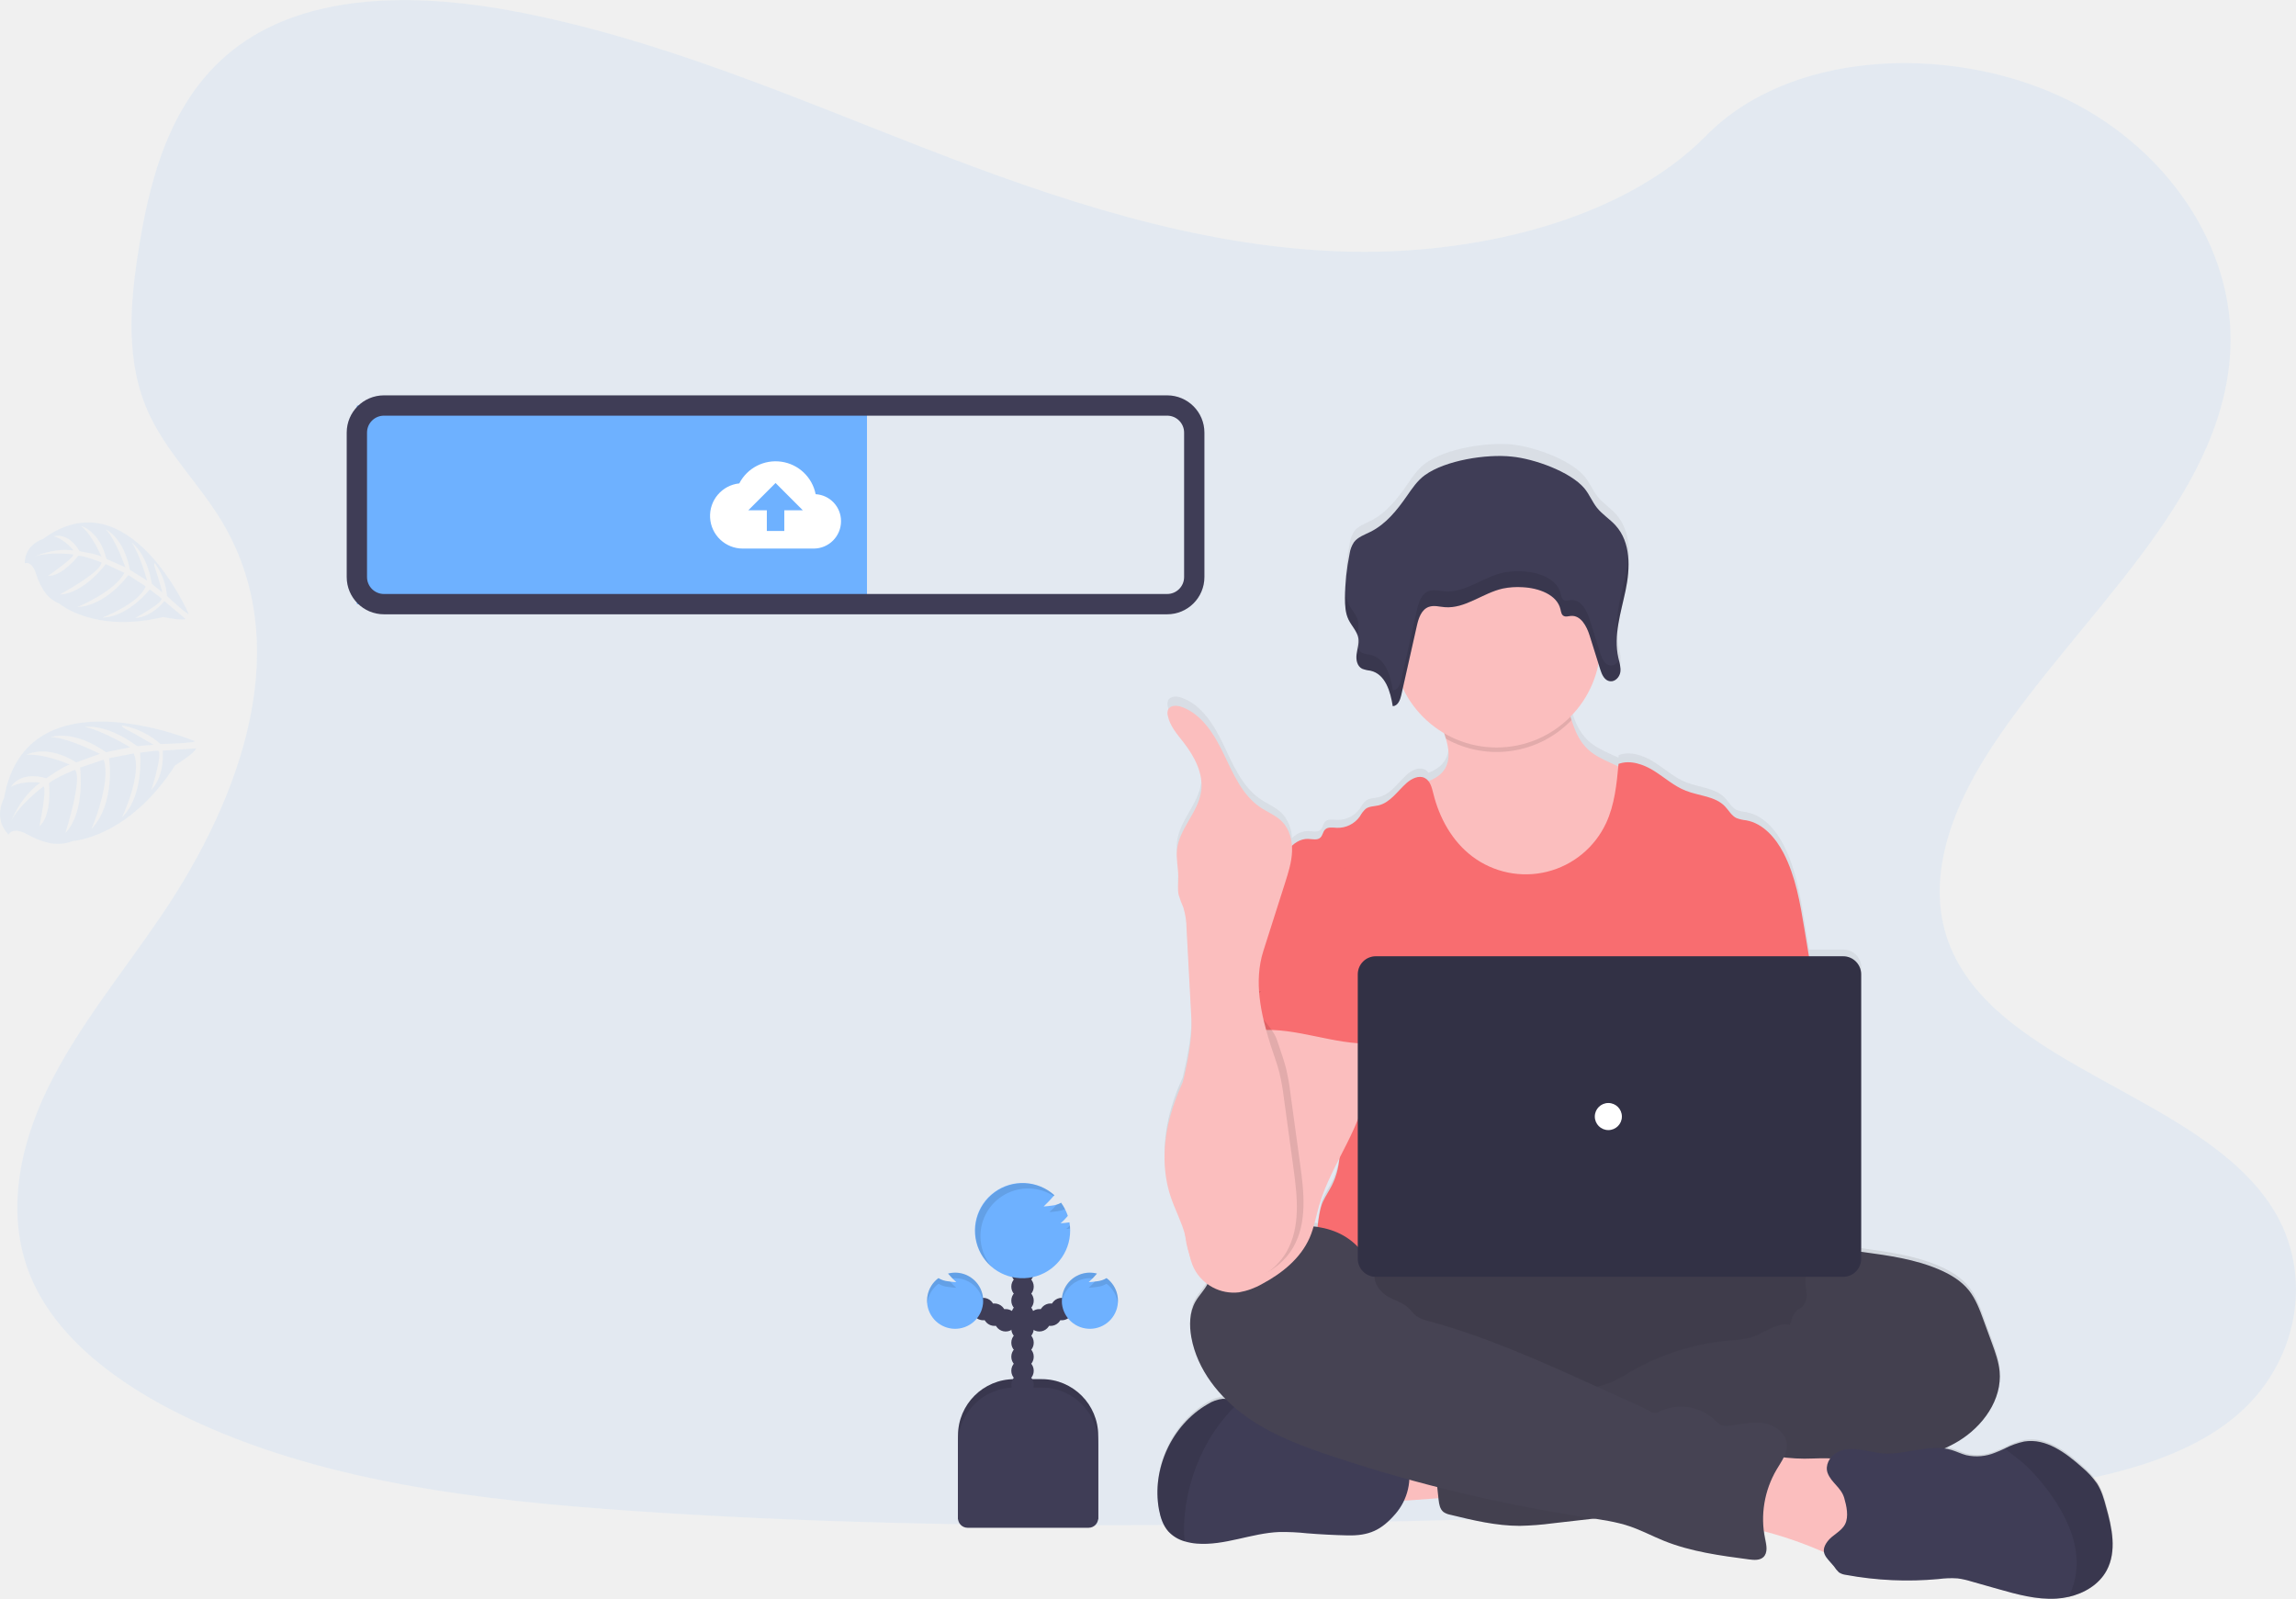
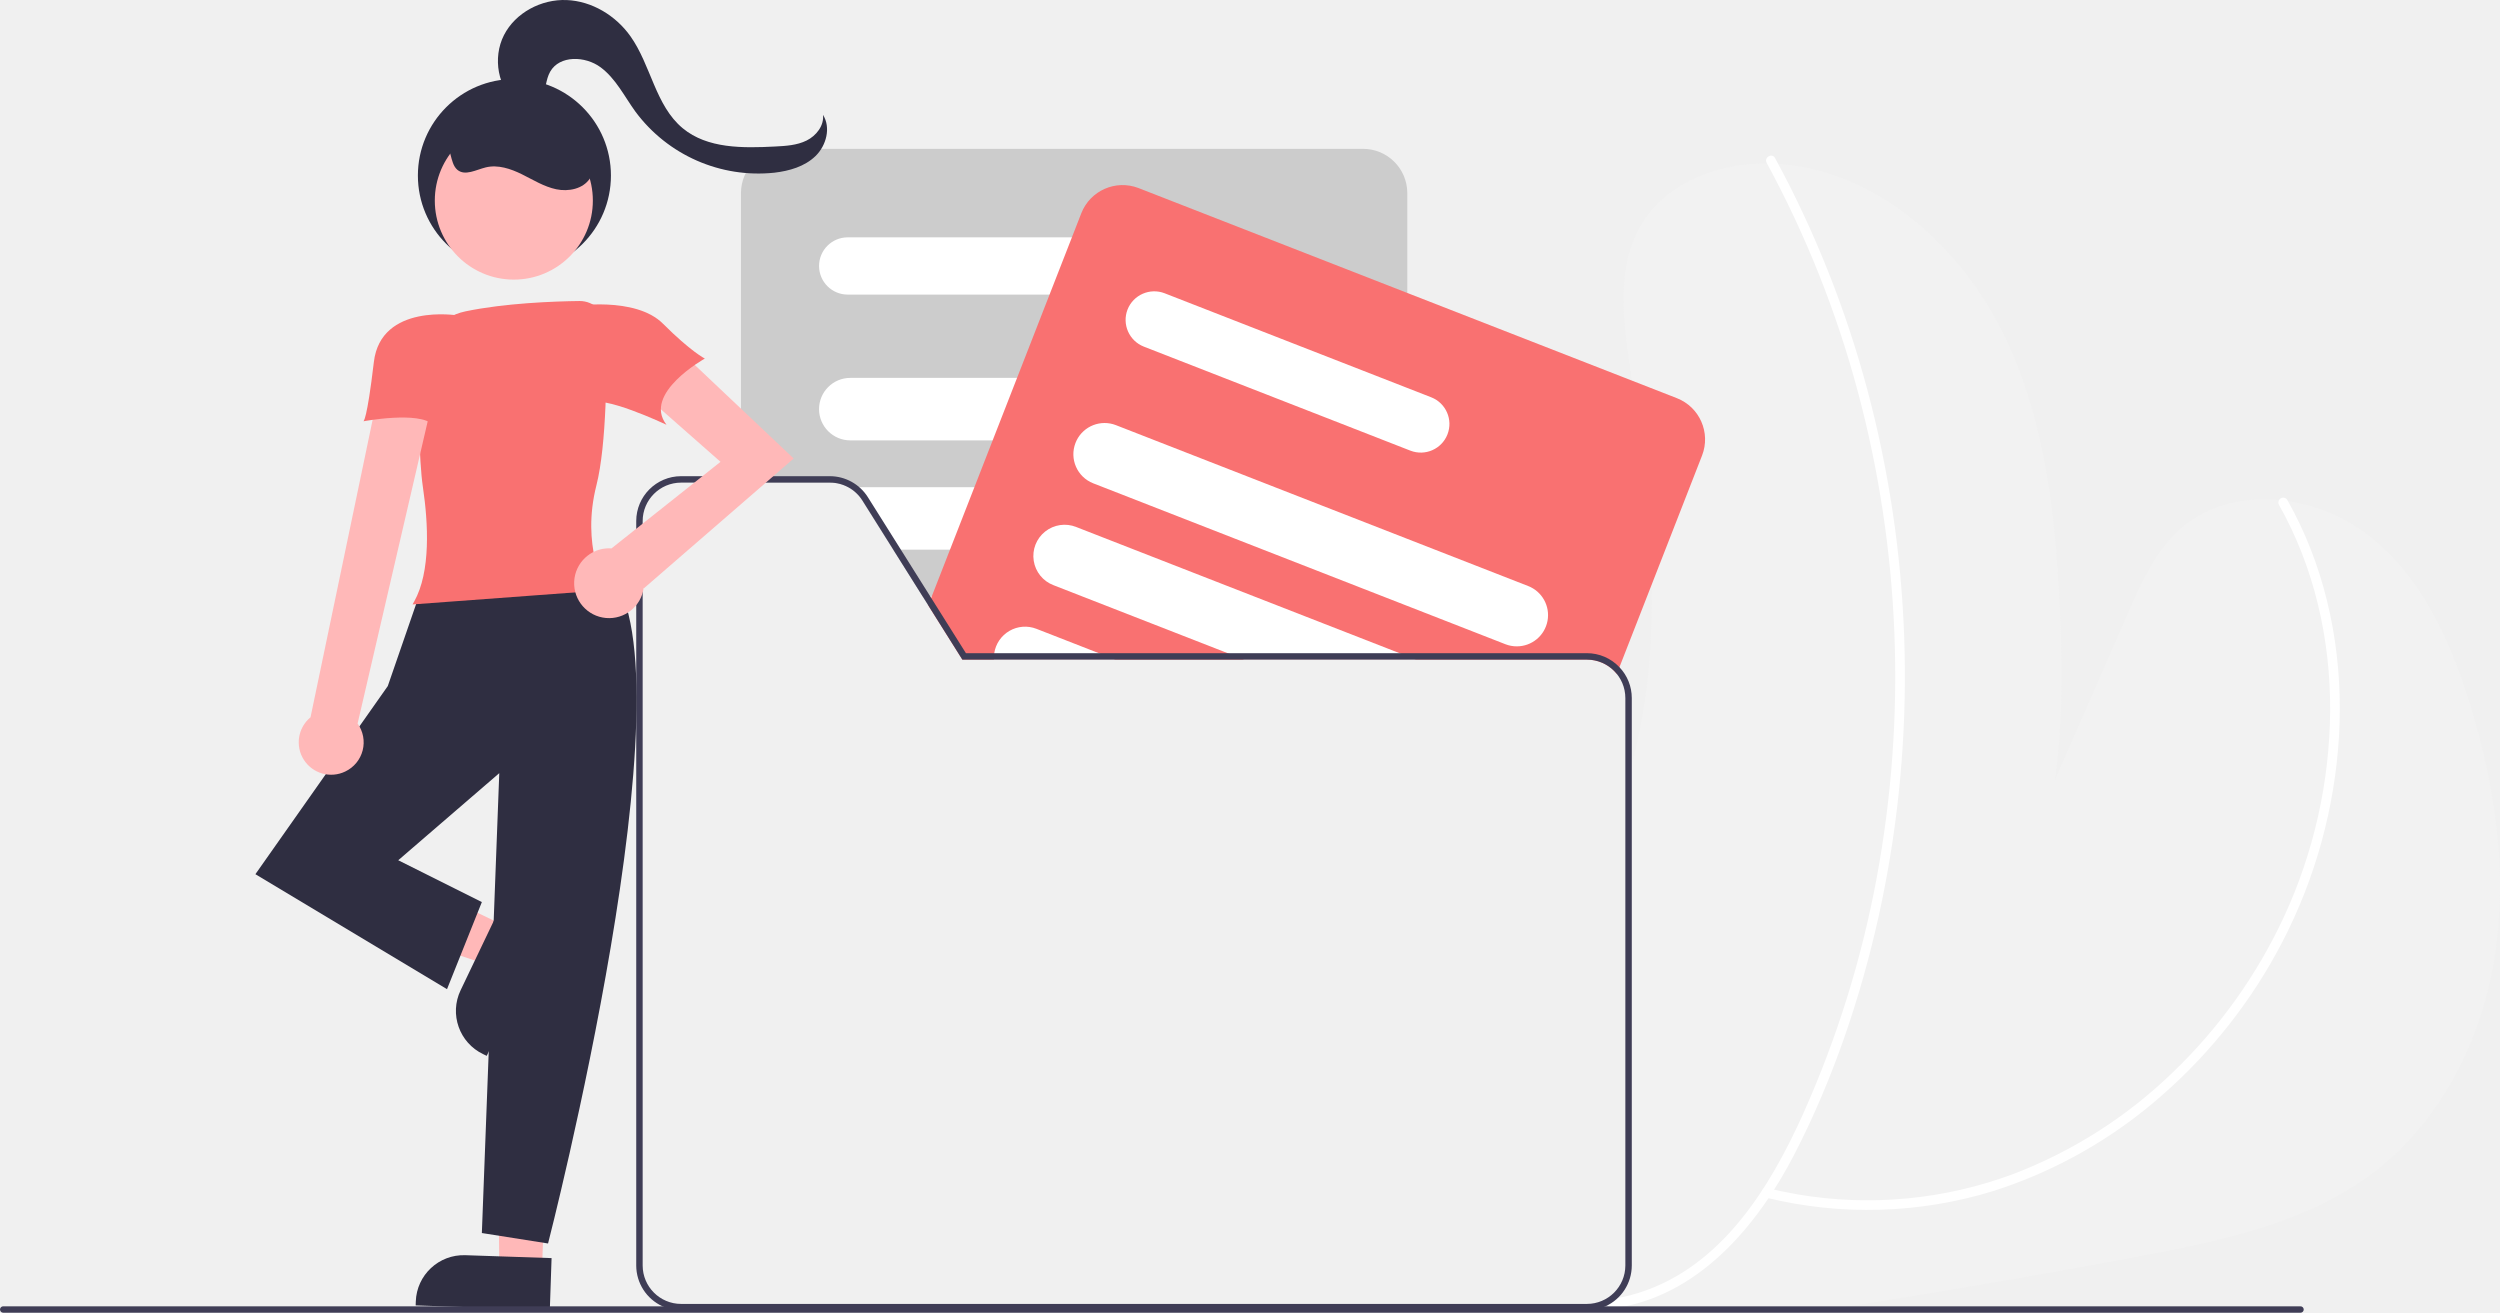
- <svg xmlns="http://www.w3.org/2000/svg" id="f1903550-5374-4fc8-959e-1f31e4981ba4" data-name="Layer 1" width="1017.23" height="708.31" viewBox="0 0 1017.23 708.31">
-   <defs>
-     <linearGradient id="ae8f1d99-169f-42eb-bca8-084a90728b1c" x1="815.82" y1="804.15" x2="815.82" y2="292.5" gradientUnits="userSpaceOnUse">
-       <stop offset="0" stop-color="gray" stop-opacity="0.25" />
-       <stop offset="0.54" stop-color="gray" stop-opacity="0.12" />
-       <stop offset="1" stop-color="gray" stop-opacity="0.1" />
-     </linearGradient>
-   </defs>
-   <path d="M685.63,207.25c-64.72-2.25-126.36-23.14-185.23-46S383.24,113.06,320.07,101c-40.63-7.79-87.09-8.89-119.83,12.89-31.5,21-41.68,57.15-47.16,90.72-4.11,25.27-6.54,51.85,4.75,75.5,7.83,16.42,21.74,30.22,31.36,45.95,33.46,54.72,9.81,122.2-26.46,175.63-17,25.06-36.74,49-49.87,75.66s-19.2,57.25-7.72,84.47c11.39,27,38.52,47.24,67.9,61.49,59.69,28.94,130,37.23,198.62,41.92,151.82,10.39,304.46,5.89,456.68,1.39,56.34-1.67,112.92-3.36,168.34-12.07,30.78-4.84,62.56-12.52,84.9-31,28.36-23.53,35.39-63.38,16.39-92.88-31.88-49.49-120-61.79-142.31-114.9-12.27-29.23.33-61.8,18.15-88.91,38.24-58.17,102.33-109.19,105.71-175.68,2.32-45.66-28.49-91.39-76.13-113-49.94-22.65-119.18-19.8-156,17.69C809.43,194.38,742.77,209.23,685.63,207.25Z" transform="translate(-91.39 -95.85)" fill="#6eb1ff" opacity="0.1" />
-   <g opacity="0.1">
-     <path d="M177.74,424.21S103,392.77,93.17,449.46c0,0-5.11,8.84,2,16.14,0,0,1.53-3.92,8.75.13a37.17,37.17,0,0,0,8.16,3.32,18.36,18.36,0,0,0,11.62-.62h0s24.59-1.33,45.27-33.5c0,0,8.87-5.48,9.31-7.54l-14.82,1s1.14,10.85-5,17.36c0,0,5.44-16.84,2.83-17.31-.53-.1-7.83.86-7.83.86s1.89,18.87-8,28.63c0,0,9.18-19.19,5.19-28.29l-10.94,2.11s3,19.85-7.82,31.39c0,0,8.9-20.4,5.46-30.76l-10.47,3.52s2.52,19.41-6.53,29c0,0,7.9-24.61,4.18-28,0,0-9.42,3.82-11.43,6,0,0,1.49,14-4.26,19.05,0,0,3.53-17,1.78-17.7,0,0-10.94,8.24-14.28,15.35,0,0,4.16-10.86,12.91-17,0,0-7.35-1.24-13,1.83,0,0,3.78-7.21,15.65-3.79,0,0,8.79-6.09,10.55-6,0,0-11.23-5-19.34-4.38,0,0,8.7-5,22.08,3.35l10.45-3.77s-14.5-7.43-21.76-7.4c0,0,9.66-3.74,24.47,6.66l10.7-2.18s-12-7.35-20.09-9.06c0,0,9.7-1.54,23.18,8.55l7.31-.61s-8.85-5.22-11.53-6.49-2.56-2.09-2.56-2.09a34.89,34.89,0,0,1,17.16,8.26S177.68,425.14,177.74,424.21Z" transform="translate(-91.39 -95.85)" fill="#6eb1ff" />
-   </g>
-   <g opacity="0.1">
-     <path d="M175,367.85s-26.51-61.27-64.63-33.17c0,0-8.06,2.34-8,10.7,0,0,3.14-1.46,5.13,5.07a30.1,30.1,0,0,0,3,6.61,15,15,0,0,0,7.25,6.25h0s15.37,13.22,46,5.89c0,0,8.4,1.79,9.83.83l-9.36-7.87s-5.51,7.1-12.89,7.44c0,0,12.83-6.9,11.55-8.67-.26-.36-5.15-3.94-5.15-3.94s-9.62,12.28-21,12.47c0,0,16.39-6.18,19.2-13.85l-7.7-5s-9.54,13.49-22.53,14.19c0,0,16.91-7.05,20.77-15.17l-8.23-3.87s-9.56,13-20.37,13.49c0,0,18.72-10.12,18.43-14.25,0,0-7.77-3.1-10.24-2.92,0,0-7.07,9.15-13.38,8.89,0,0,11.79-8.09,11.15-9.5,0,0-11.2-1.34-17.23,1,0,0,8.66-4.08,17.35-2.74,0,0-3.66-4.93-8.75-6.3,0,0,6.36-2.13,11.46,6.65,0,0,8.68,1.4,9.7,2.44,0,0-3.81-9.39-9-13.62,0,0,8,2,11.2,14.57l8.36,3.71s-4.38-12.68-8.72-16.79c0,0,7.87,3.28,10.75,17.9l7.6,4.79s-2.94-11.2-6.77-16.83c0,0,6.64,4.62,8.89,18.29l4.7,3.8s-2.29-8.14-3.16-10.42-.33-2.7-.33-2.7a28.65,28.65,0,0,1,5.49,14.68S174.41,368.36,175,367.85Z" transform="translate(-91.39 -95.85)" fill="#6eb1ff" />
-   </g>
-   <path d="M1024.66,763c-1-3.62-2-7.29-4-10.44a36.28,36.28,0,0,0-6.56-7.17c-7.25-6.59-16.16-13.28-25.77-11.61a34,34,0,0,0-8.56,3.12c-1.4.65-2.81,1.3-4.25,1.85a21.2,21.2,0,0,1-12.83,1.12c-2.2-.59-4.25-1.65-6.42-2.31a20.72,20.72,0,0,0-3.16-.68,58.18,58.18,0,0,0,6.1-3.21C970,727,978.61,715,977.4,702.3c-.4-4.3-1.88-8.41-3.34-12.46q-1.92-5.31-3.85-10.63c-1.66-4.61-3.37-9.3-6.41-13.13-3.38-4.26-8.18-7.15-13.14-9.31-10.66-4.63-22.31-6.26-33.81-7.84l-.8-.11V524.58a8,8,0,0,0-8-8.05H892.92q-1-6.12-2-12.23c-1.91-11.61-3.88-23.45-9.23-33.91-3.5-6.85-9.08-13.37-16.59-14.72a16.54,16.54,0,0,1-4.32-1c-2.2-1.08-3.4-3.48-5.1-5.26-4.36-4.57-11.45-4.64-17.3-7-5.16-2.05-9.38-5.92-14.08-8.89s-10.55-5.09-15.76-3.15c0,.38-.07.75-.11,1.13L805.09,430c-3.6-1.66-7.28-3.38-10.17-6.12-3.72-3.51-5.7-8.14-7.24-13.08-.16-.52-.31-1-.46-1.55a46.53,46.53,0,0,0,12.44-23.77c.27.87.55,1.75.82,2.63a13.88,13.88,0,0,0,1,2.59,6.86,6.86,0,0,0,.47.79,5.1,5.1,0,0,0,1.22,1.27,3.41,3.41,0,0,0,1.61.63,3,3,0,0,0,.84,0,4.62,4.62,0,0,0,3.36-2.87,6,6,0,0,0,.35-1.22,6.31,6.31,0,0,0,.07-.76c0-.08,0-.16,0-.24s0-.35,0-.52,0-.19,0-.28,0-.34,0-.5l0-.26c0-.2-.06-.4-.1-.59s0-.11,0-.16c-.05-.26-.11-.51-.16-.77a1,1,0,0,1,0-.17l-.15-.63-.09-.38,0-.1h0c-.1-.39-.19-.79-.28-1.19a34.44,34.44,0,0,1-.55-10.57,114.49,114.49,0,0,1,2.86-15.36l.21-.91.24-1.06c.16-.72.31-1.44.46-2.16v0c.13-.61.25-1.23.36-1.85s.19-1.09.27-1.64c0-.07,0-.13,0-.2a47.52,47.52,0,0,0,.49-11.28h0c-.47-5.23-2.09-10.18-5.65-14.13-2.51-2.79-5.81-4.85-8.14-7.78-2.19-2.75-3.42-6.13-5.68-8.82-6.25-7.46-22.28-13.21-32.12-14.21-11.27-1.14-29.48,1.74-38.56,8.4-3.36,2.46-5.66,6-8,9.37-4.3,6.26-9.19,12.5-16.08,16-2.61,1.32-5.59,2.32-7.32,4.62a12.59,12.59,0,0,0-2,5.19,102.21,102.21,0,0,0-2.06,19.8,24.41,24.41,0,0,0,1.1,8.6c.14.38.31.77.49,1.14h0c.16.33.34.66.53,1l.12.21a41.55,41.55,0,0,1,3.21,5.45,7.9,7.9,0,0,1,.48,1.66,12.29,12.29,0,0,1-.28,4.39h0c0,.22-.08.43-.13.64l-.09.46c0,.14,0,.29-.08.43q-.12.65-.21,1.29c0,.3-.06.61-.07.92a7.51,7.51,0,0,0,.69,3.6,4.58,4.58,0,0,0,.47.76,4,4,0,0,0,1.35,1.15,15.14,15.14,0,0,0,3.7.88c3.74.84,6.08,3.7,7.6,7.21a25.46,25.46,0,0,1,.89,2.41,42.63,42.63,0,0,1,1.4,6.27c1.7-.09,2.69-1.59,3.29-3.23a15.2,15.2,0,0,0,.47-1.65c.23-1.05.46-2.1.7-3.15a46.49,46.49,0,0,0,18.26,20.12c.28.82.55,1.65.8,2.49,1.31,4.53,1.94,9.28-.33,13.24-1.62,2.81-4.35,4.55-7.39,5.75a4.89,4.89,0,0,0-1.65-1.41c-2.64-1.32-5.8.29-8,2.26-4,3.62-7.26,8.81-12.53,10-1.9.44-4,.35-5.59,1.51a12.92,12.92,0,0,0-2.59,3.41,11.93,11.93,0,0,1-10.24,5.1c-1.83-.09-4-.51-5.25.83-.93,1-1,2.59-2,3.54-1.35,1.32-3.54.67-5.42.59a10,10,0,0,0-7.25,3.14,17.06,17.06,0,0,0-4.36-10.9c-2.7-2.78-6.45-4.21-9.65-6.39-8-5.44-12-15-16.17-23.76s-9.67-18-18.77-21.19c-2.09-.74-5-.8-5.94,1.23a4.43,4.43,0,0,0-.15,2.65c.88,4.66,4.2,8.4,7.07,12.15,4.83,6.32,8.88,14.05,7.71,21.95-1.37,9.35-9.7,16.61-10.7,26-.44,4.14.61,8.3.6,12.46,0,2.6-.41,5.23.15,7.76a52.63,52.63,0,0,0,2.11,5.65,33.09,33.09,0,0,1,1.38,9.31q1.06,19.88,2.11,39.77c.53,9.89-1.63,19.65-3.81,29.38a92.19,92.19,0,0,0-6.26,18c-2.46,10.83-2.53,22.37,1,32.91,1.89,5.73,4.79,11.1,6.34,16.93,0,.13.06.25.09.37.15,1.24.32,2.48.55,3.71a35.66,35.66,0,0,0,1.11,4.2,29.93,29.93,0,0,0,2.2,6.87,19.22,19.22,0,0,0,6,7c-1.44,2.82-3.77,5.09-5.32,7.85-2.7,4.78-2.81,10.65-1.83,16.07,1.89,10.46,7.54,19.81,15,27.41a8.68,8.68,0,0,0-1,0,15.68,15.68,0,0,0-6.84,2.45c-15.79,9.23-24.82,29-21.52,47.1.65,3.54,1.78,7.12,4.14,9.81a15.56,15.56,0,0,0,7.29,4.47,25.29,25.29,0,0,0,5.37,1c12.31,1,24.23-4.71,36.57-5.19a98.49,98.49,0,0,1,12.25.57q8.91.74,17.86.94c9.69.23,15.15-2.35,21.34-9.6a25.88,25.88,0,0,0,3.77-5.94c5.26-.3,11.07-.76,15.28-1.11l.06.59c.23,2,.58,4.3,2.18,5.57a7.79,7.79,0,0,0,3,1.22c10.11,2.49,20.34,5,30.74,5a129.72,129.72,0,0,0,14.6-1.13l18.3-2.11a93.21,93.21,0,0,1,15.71,3.42c5.28,1.8,10.22,4.47,15.38,6.57,12,4.87,24.92,6.61,37.71,8.31,2.18.29,4.68.49,6.3-1,2.08-2,1.38-5.35.8-8.15-.24-1.14-.42-2.3-.57-3.46a173.5,173.5,0,0,1,25.26,8.77l1.44.63c.41,2.18,2.43,3.93,4.36,6.28a15.9,15.9,0,0,0,2.21,2.73,7.25,7.25,0,0,0,3.17,1.15,148.12,148.12,0,0,0,41,1.85,42,42,0,0,1,8.45-.29,35.64,35.64,0,0,1,6.1,1.38l11.58,3.31c8.53,2.45,17.28,4.92,26.13,4.37a34.71,34.71,0,0,0,5.34-.77c7-1.62,13.53-5.54,16.89-11.84C1029.42,782.89,1027.23,772.36,1024.66,763ZM685,606.59a36.39,36.39,0,0,1-3.34,12.51c-1.24,2.51-2.84,4.82-4,7.34-1.1,2.28-1.92,6.59-2.41,11.32-.6-.1-1.21-.19-1.81-.26.89-3.12,1.56-6.32,2.45-9.45C678,620.61,681.47,613.58,685,606.59Z" transform="translate(-91.39 -95.85)" fill="url(#ae8f1d99-169f-42eb-bca8-084a90728b1c)" />
-   <path d="M700.41,760.39c-2.11-4.8-4.11-10.32-2-15.12a12.85,12.85,0,0,1,6.65-6.25,32,32,0,0,1,9-2.22,125.61,125.61,0,0,1,29.26-.4c.71,5.62-.79,11.32-2.08,16.75-1.17,5-1.84,5.74-7,6C730.9,759.33,701.2,762.16,700.41,760.39Z" transform="translate(-91.39 -95.85)" fill="#fbbebe" />
-   <ellipse cx="698.07" cy="592.16" rx="143" ry="40" fill="#464353" />
-   <ellipse cx="698.07" cy="592.16" rx="143" ry="40" opacity="0.1" />
-   <path d="M815.1,476.85a44.49,44.49,0,0,1-22.94,20.84A57.58,57.58,0,0,1,774,501.15c-6.79.31-13.72-.13-20.1-2.45-8.56-3.1-15.67-9.44-21-16.83s-9-15.83-12.19-24.34c-1.68-4.43-3.28-9.15-2.49-13.83,5.15-1.17,10.79-2.89,13.45-7.46,2.27-3.92,1.64-8.62.33-13.1-.37-1.27-.8-2.53-1.23-3.74-1-2.9-4.45-8.41-2.05-10.89,1.53-1.57,7.94-2.37,10.15-3.39,6.81-3.14,13.09-7.68,20.57-9.17,6.47-1.29,13.15-.08,19.61,1.26a6.45,6.45,0,0,1,2.42.87,5.82,5.82,0,0,1,1.8,2.7c1.84,4.48,2.92,9.43,4.4,14.1,1.54,4.89,3.52,9.48,7.23,12.95,2.89,2.71,6.57,4.41,10.17,6.06l8.86,4.06a11.65,11.65,0,0,1,4.19,2.71,10.61,10.61,0,0,1,2,5.44A50.82,50.82,0,0,1,815.1,476.85Z" transform="translate(-91.39 -95.85)" fill="#fbbebe" />
-   <path d="M787.63,414.88A46,46,0,0,1,732,423.14c-.37-1.27-.8-2.53-1.23-3.74-1-2.9-4.45-8.41-2.05-10.89,1.53-1.57,7.94-2.37,10.15-3.39,6.81-3.14,13.09-7.68,20.57-9.17,6.47-1.29,13.15-.08,19.61,1.26a6.45,6.45,0,0,1,2.42.87,5.82,5.82,0,0,1,1.8,2.7C785.07,405.26,786.15,410.21,787.63,414.88Z" transform="translate(-91.39 -95.85)" opacity="0.1" />
-   <circle cx="663.07" cy="285.16" r="46" fill="#fbbebe" />
-   <path d="M894.61,530.3l-3.78-22.9c-1.91-11.49-3.88-23.2-9.22-33.55-3.51-6.78-9.08-13.24-16.59-14.58a16.05,16.05,0,0,1-4.32-1c-2.2-1.06-3.4-3.44-5.09-5.2-4.36-4.52-11.46-4.59-17.3-6.89-5.16-2-9.38-5.85-14.08-8.79s-10.55-5-15.75-3.12c-.84,8.95-1.73,18.1-5.53,26.25a39.28,39.28,0,0,1-59.26,14.76c-8.91-6.71-14.62-17.06-17.28-27.89-.65-2.64-1.39-5.67-3.82-6.88-2.63-1.32-5.79.28-8,2.22-4.05,3.59-7.27,8.73-12.53,9.94-1.9.44-4,.35-5.58,1.5a12.7,12.7,0,0,0-2.6,3.37,12,12,0,0,1-10.23,5.06c-1.83-.09-4-.51-5.25.82-.93,1-1,2.56-2,3.49-1.35,1.31-3.54.67-5.42.6-3.56-.15-6.87,2.13-8.91,5s-3,6.42-4,9.86c10.93,24.34,20.93,48.71,31.86,73.05a6.23,6.23,0,0,1,.79,3,7.31,7.31,0,0,1-1.36,3c-5.36,8.61-5.19,19.44-4.6,29.56s1.31,20.81-3.21,29.88c-1.23,2.49-2.83,4.77-4,7.26-2.74,5.64-3.73,23.68-2.13,29.74h226c-4.31-11.85-2.67-35.63-1.77-48.21.63-8.8-1-17.59-1.7-26.39C896.48,565.29,897.58,548.24,894.61,530.3Z" transform="translate(-91.39 -95.85)" fill="#f86d70" />
-   <path d="M906.18,650.86c3.33-1.27,7-.81,10.57-.33,11.49,1.57,23.15,3.18,33.8,7.77,5,2.14,9.76,5,13.14,9.21,3,3.79,4.75,8.43,6.41,13L973.94,691c1.46,4,2.94,8.08,3.35,12.33,1.2,12.59-7.41,24.46-18.24,31s-23.58,8.87-36,11.31-24.89,5.14-37.26,8a150,150,0,0,1-17.53,3.45c-13.24,1.5-27.08-.71-39.66,3.67-5,1.75-9.91,4.35-15.1,5.56A93.93,93.93,0,0,1,803.07,768l-23.81,2.72a129.89,129.89,0,0,1-14.6,1.12c-10.4,0-20.63-2.46-30.73-4.92a7.77,7.77,0,0,1-3-1.21c-1.6-1.26-1.95-3.49-2.18-5.51q-1.53-13.41-2.68-26.85c-.24-2.91-.42-6.06,1.17-8.51,2-3,5.9-3.94,9.46-4.52a246.88,246.88,0,0,1,45.68-3.17c5.81-5.81,15.39-5.84,23-9a68.39,68.39,0,0,0,8.11-4.41A106,106,0,0,1,858,689.67a41.45,41.45,0,0,0,9.11-1.3c5.89-1.83,11.26-6.81,17.31-5.59.75-2.07,1.27-4.84,3-6.26.86-.73,1.92-1.22,2.71-2,1.67-1.69,1.82-4.35,1.57-6.71s-.81-4.78-.2-7.08a9.79,9.79,0,0,1,1.11-2.47C895.62,653,900.15,650.36,906.18,650.86Z" transform="translate(-91.39 -95.85)" fill="#464353" />
-   <path d="M906.18,650.86c3.33-1.27,7-.81,10.57-.33,11.49,1.57,23.15,3.18,33.8,7.77,5,2.14,9.76,5,13.14,9.21,3,3.79,4.75,8.43,6.41,13L973.94,691c1.46,4,2.94,8.08,3.35,12.33,1.2,12.59-7.41,24.46-18.24,31s-23.58,8.87-36,11.31-24.89,5.14-37.26,8a150,150,0,0,1-17.53,3.45c-13.24,1.5-27.08-.71-39.66,3.67-5,1.75-9.91,4.35-15.1,5.56A93.93,93.93,0,0,1,803.07,768l-23.81,2.72a129.89,129.89,0,0,1-14.6,1.12c-10.4,0-20.63-2.46-30.73-4.92a7.77,7.77,0,0,1-3-1.21c-1.6-1.26-1.95-3.49-2.18-5.51q-1.53-13.41-2.68-26.85c-.24-2.91-.42-6.06,1.17-8.51,2-3,5.9-3.94,9.46-4.52a246.88,246.88,0,0,1,45.68-3.17c5.81-5.81,15.39-5.84,23-9a68.39,68.39,0,0,0,8.11-4.41A106,106,0,0,1,858,689.67a41.45,41.45,0,0,0,9.11-1.3c5.89-1.83,11.26-6.81,17.31-5.59.75-2.07,1.27-4.84,3-6.26.86-.73,1.92-1.22,2.71-2,1.67-1.69,1.82-4.35,1.57-6.71s-.81-4.78-.2-7.08a9.79,9.79,0,0,1,1.11-2.47C895.62,653,900.15,650.36,906.18,650.86Z" transform="translate(-91.39 -95.85)" opacity="0.05" />
-   <path d="M709.61,766.57c-6.19,7.17-11.64,9.73-21.33,9.5q-8.94-.21-17.86-.93a100.2,100.2,0,0,0-12.24-.57c-12.34.48-24.25,6.13-36.56,5.14a25.92,25.92,0,0,1-5.37-1A15.63,15.63,0,0,1,609,774.3c-2.36-2.67-3.49-6.21-4.14-9.71-3.29-17.94,5.73-37.48,21.52-46.61a15.78,15.78,0,0,1,6.84-2.43,16.21,16.21,0,0,1,6.92,1.52l.15.06a52.33,52.33,0,0,1,17.14,11.44,9.66,9.66,0,0,0,2.62,2.11,9,9,0,0,0,3.09.58l13.14.83a31.14,31.14,0,0,1,6.6.91,52.46,52.46,0,0,1,6.94,3c7.07,3.16,14.91,4,22.55,5.22a3.37,3.37,0,0,1,2,.8,3.13,3.13,0,0,1,.62,1.3A25.51,25.51,0,0,1,709.61,766.57Z" transform="translate(-91.39 -95.85)" fill="#3f3d56" />
-   <path d="M640.25,717.13a78.9,78.9,0,0,0-13.15,16.44,82.28,82.28,0,0,0-10.74,32.54,60.4,60.4,0,0,0-.11,12.61A15.63,15.63,0,0,1,609,774.3c-2.36-2.67-3.49-6.21-4.14-9.71-3.29-17.94,5.73-37.48,21.52-46.61a15.78,15.78,0,0,1,6.84-2.43,16.21,16.21,0,0,1,6.92,1.52Z" transform="translate(-91.39 -95.85)" opacity="0.1" />
-   <path d="M894.74,742c7.35-.2,15.6-.57,21,4.38,5.15,4.68,5.83,12.4,6.17,19.35l.39,8.07c.12,2.46.22,5-.77,7.28-1.76,4-6.59,5.93-11,5.7s-8.46-2.16-12.49-3.9a175.7,175.7,0,0,0-34-10.71q.57-8.37,1.9-16.66c.61-3.83.71-10.24,3.27-13.42,2.71-3.36,6.24-1.54,9.92-.92A79.63,79.63,0,0,0,894.74,742Z" transform="translate(-91.39 -95.85)" fill="#fbbebe" />
-   <path d="M700.52,660.92c0,1-1.57,0-1.71-1.07-1.1-8.09-7.52-14.76-15-18s-16-3.41-24.1-2.64c-12.25,1.16-25.95,5.85-30.48,17.3-1.06,2.68-1.54,5.58-2.84,8.15-1.44,2.82-3.79,5.07-5.35,7.81-2.69,4.74-2.8,10.55-1.83,15.91,2.61,14.3,12.39,26.53,24.24,35s25.7,13.53,39.51,18.09a685.19,685.19,0,0,0,112,26.75c6.16.93,12.38,1.79,18.28,3.77,5.28,1.77,10.22,4.42,15.38,6.5,12,4.82,24.91,6.54,37.7,8.23,2.18.28,4.68.48,6.29-1,2.08-1.93,1.39-5.29.8-8.06a43.35,43.35,0,0,1,5.09-30.74c2.14-3.6,4.92-7.29,4.52-11.46-.48-4.86-5.32-8.3-10.14-9.08s-9.72.37-14.56,1c-1.67.22-3.49.36-5-.49a9.89,9.89,0,0,1-1.94-1.72,21.93,21.93,0,0,0-25.54-3.57c-1.79,1-4.5-1.23-6.36-2.07L798.47,710c-24.16-10.93-48.44-21.91-74-28.83a15.54,15.54,0,0,1-5.7-2.37c-1.27-1-2.18-2.36-3.35-3.47-2.55-2.41-6.1-3.37-9.16-5.08S699.8,664.35,700.52,660.92Z" transform="translate(-91.39 -95.85)" fill="#464353" />
-   <path d="M1024.71,791.61c-3.36,6.23-9.88,10.11-16.88,11.71a33.5,33.5,0,0,1-5.34.76c-8.85.55-17.59-1.9-26.12-4.32l-11.58-3.28a36.55,36.55,0,0,0-6.1-1.36,41.86,41.86,0,0,0-8.44.29,149.59,149.59,0,0,1-41-1.84,7.23,7.23,0,0,1-3.17-1.13,15.75,15.75,0,0,1-2.21-2.71c-3.15-3.79-6.54-6-2.81-11,2.15-2.9,6.14-4.35,7.81-7.68s.6-8.06-.39-11.5c-1.35-4.75-5.79-6.8-7.38-11.16-1.19-3.29.81-7.11,3.82-8.9s6.73-1.93,10.2-1.47,6.87,1.44,10.36,1.71c10.26.82,20.75-4.47,30.6-1.49,2.17.66,4.22,1.71,6.42,2.29a21.35,21.35,0,0,0,12.83-1.11c1.44-.54,2.85-1.19,4.25-1.83a34.23,34.23,0,0,1,8.55-3.09c9.61-1.65,18.52,5,25.77,11.49a36.44,36.44,0,0,1,6.55,7.1c2,3.12,3.06,6.75,4,10.33C1027.1,772.69,1029.29,783.11,1024.71,791.61Z" transform="translate(-91.39 -95.85)" fill="#3f3d56" />
-   <path d="M1024.71,791.61c-3.36,6.23-9.88,10.11-16.88,11.71a32.69,32.69,0,0,0,3.55-17.16c-.6-9.51-4.78-18.47-10.11-26.37a93.4,93.4,0,0,0-11.14-13.57c-3.18-3.2-7.09-5.74-10.51-8.67a34.23,34.23,0,0,1,8.55-3.09c9.61-1.65,18.52,5,25.77,11.49a36.44,36.44,0,0,1,6.55,7.1c2,3.12,3.06,6.75,4,10.33C1027.1,772.69,1029.29,783.11,1024.71,791.61Z" transform="translate(-91.39 -95.85)" opacity="0.1" />
-   <path d="M722.68,306.35c-3.36,2.43-5.66,5.92-8,9.27-4.31,6.19-9.19,12.37-16.08,15.82-2.61,1.31-5.59,2.3-7.32,4.58a12.34,12.34,0,0,0-1.95,5.13,101.65,101.65,0,0,0-2.06,19.6c0,3.28.14,6.66,1.59,9.64,1.37,2.8,3.84,5.17,4.35,8.22.39,2.38-.49,4.75-.8,7.14s.23,5.22,2.44,6.36a14.79,14.79,0,0,0,3.7.87c6.65,1.48,8.88,9.28,9.89,15.73,2.26-.13,3.28-2.72,3.75-4.83l6.93-30.81c.75-3.34,2-7.21,5.33-8.38,2.23-.77,4.67-.05,7,.15,9.15.75,16.89-6.32,25.84-8.27A33,33,0,0,1,766,356c7.06.35,15.27,3.25,16.77,9.84.25,1.07.4,2.35,1.4,2.88s2,.08,3.1,0c4.48-.45,7.12,4.59,8.41,8.71l4.7,15c.7,2.27,1.88,4.94,4.34,5.23,2.27.28,4.2-1.87,4.54-4s-.4-4.34-.89-6.48c-2.21-9.85,1.17-19.93,3.23-29.8s2.43-21.21-4.48-28.81c-2.51-2.75-5.81-4.8-8.15-7.7-2.18-2.72-3.41-6.06-5.67-8.73-6.25-7.37-22.28-13.06-32.11-14C750,296.91,731.76,299.76,722.68,306.35Z" transform="translate(-91.39 -95.85)" fill="#3f3d56" />
-   <g opacity="0.1">
-     <path d="M804.76,390.65c-2.46-.3-3.64-3-4.34-5.23q-2.35-7.51-4.7-15c-1.29-4.13-3.93-9.17-8.41-8.71-1,.11-2.18.52-3.1,0s-1.15-1.81-1.4-2.88c-1.5-6.6-9.71-9.49-16.77-9.84a33.43,33.43,0,0,0-8.71.57c-9,2-16.69,9-25.84,8.27-2.36-.19-4.8-.91-7-.14-3.37,1.16-4.58,5-5.33,8.38l-6.93,30.8c-.47,2.12-1.49,4.71-3.75,4.83-1-6.44-3.24-14.24-9.89-15.72a15.72,15.72,0,0,1-3.7-.87,4.34,4.34,0,0,1-1.93-2.15c-.18.93-.39,1.86-.51,2.79-.3,2.38.23,5.22,2.44,6.36a14.79,14.79,0,0,0,3.7.87c6.65,1.48,8.88,9.28,9.89,15.73,2.26-.13,3.28-2.72,3.75-4.83l6.93-30.81c.75-3.34,2-7.21,5.33-8.38,2.23-.77,4.67-.05,7,.15,9.15.75,16.89-6.32,25.84-8.27A33,33,0,0,1,766,356c7.06.35,15.27,3.25,16.77,9.84.25,1.07.4,2.35,1.4,2.88s2,.08,3.1,0c4.48-.45,7.12,4.59,8.41,8.71q2.34,7.51,4.7,15c.7,2.27,1.88,4.94,4.34,5.23,2.27.28,4.2-1.87,4.54-4a13.58,13.58,0,0,0-.6-5.31A4.13,4.13,0,0,1,804.76,390.65Z" transform="translate(-91.39 -95.85)" />
-     <path d="M693.22,371.61c-.51-3.05-3-5.42-4.35-8.22a16.45,16.45,0,0,1-1.48-6c0,1.12-.1,2.24-.11,3.37,0,3.28.14,6.66,1.59,9.64,1.11,2.27,2.94,4.27,3.86,6.58A15.06,15.06,0,0,0,693.22,371.61Z" transform="translate(-91.39 -95.85)" />
-     <path d="M811.64,350.33c-1.82,8.72-4.66,17.6-3.78,26.34.57-6.45,2.45-12.94,3.78-19.34a51,51,0,0,0,1.16-14.82A61.14,61.14,0,0,1,811.64,350.33Z" transform="translate(-91.39 -95.85)" />
-   </g>
-   <path d="M697.16,574.5c-1.21,19.86-15.78,36.27-21.33,55.37-1.38,4.78-2.21,9.74-4.19,14.29-4,9.15-12.23,15.79-21,20.47a31.54,31.54,0,0,1-10.34,3.76,19.82,19.82,0,0,1-19.91-10.59c-2.29-4.65-2.61-10-4-15-1.55-5.77-4.45-11.09-6.34-16.76-3.48-10.43-3.41-21.85-1-32.57a100,100,0,0,1,10.73-26.56c.7-1.23,1.41-2.45,2.14-3.66a83.18,83.18,0,0,1,6.93-10c6-7.23,13.71-12.79,21.34-18.27a5,5,0,0,1,2-1l.12,0a4.83,4.83,0,0,1,2.47.58A195.56,195.56,0,0,1,685.13,551c3.44,2.29,8.87,4.85,10.67,8.75S697.42,570.26,697.16,574.5Z" transform="translate(-91.39 -95.85)" fill="#fbbebe" />
-   <path d="M657.46,483.11a10.35,10.35,0,0,0-2.22,3.55,167.86,167.86,0,0,0-14.1,57.62,5.76,5.76,0,0,1-.65,2.79,12.21,12.21,0,0,1-1.47,1.59,5.52,5.52,0,0,0,.94,8c1.65-3.11,5.6-4.12,9.11-4.39,16.81-1.33,33.23,6.49,50.09,5.9-1.19-4.11-2.9-8.06-3.87-12.22-4.29-18.47,6.41-38.58-.15-56.37-1.31-3.56-3.5-7.06-6.95-8.62a18.51,18.51,0,0,0-4.45-1.18c-4.26-.77-12.74-4.06-16.86-2.74-1.52.49-2.12,1.92-3.38,2.78C661.63,481.05,659.09,481.48,657.46,483.11Z" transform="translate(-91.39 -95.85)" fill="#f86d70" />
-   <path d="M664.35,648.46a29.49,29.49,0,0,1-25,14.51,19.7,19.7,0,0,1-8-1.47c-6.39-2.82-10-9.8-11.34-16.66s-.92-13.94-1.87-20.87c-.76-5.52-2.38-10.88-3.22-16.39-2.06-13.63,2-27.09,4.89-40.66.7-1.23,1.41-2.45,2.14-3.66a83.18,83.18,0,0,1,6.93-10c6-7.23,13.71-12.79,21.34-18.27h-8a1.37,1.37,0,0,1,2.17.95c.79,7,10.66,14,12.81,20.8,1.33,4.18,2.93,8.28,4,12.54a100.47,100.47,0,0,1,1.92,11q2.13,15.53,4.24,31C669.13,623.87,670.65,637.48,664.35,648.46Z" transform="translate(-91.39 -95.85)" opacity="0.1" />
-   <path d="M651.11,517.16l9.65-30.27c1.44-4.53,2.9-9.13,3.07-13.89s-1.08-9.75-4.41-13.15c-2.7-2.75-6.44-4.17-9.64-6.32-8-5.39-12-14.83-16.17-23.52s-9.66-17.78-18.76-21c-2.1-.74-5-.8-5.94,1.21a4.25,4.25,0,0,0-.15,2.62c.88,4.62,4.19,8.31,7.07,12,4.83,6.25,8.87,13.9,7.71,21.72-1.38,9.26-9.7,16.44-10.7,25.75-.44,4.1.61,8.21.6,12.34,0,2.56-.42,5.17.15,7.67A51.66,51.66,0,0,0,615.7,498a33.18,33.18,0,0,1,1.38,9.21l2.11,39.36c1.14,21.29-10.41,42-7.23,63,.84,5.51,2.46,10.87,3.22,16.39,1,6.93.53,14,1.87,20.87s5,13.84,11.34,16.66a19.7,19.7,0,0,0,8,1.47,29.49,29.49,0,0,0,25-14.51c6.3-11,4.78-24.59,3.06-37.13l-4.24-31a100.47,100.47,0,0,0-1.92-11c-1.06-4.26-2.66-8.36-4-12.54C650,545.11,646.79,530.74,651.11,517.16Z" transform="translate(-91.39 -95.85)" fill="#fbbebe" />
-   <rect x="601.57" y="423.66" width="223" height="142" rx="7.97" fill="#3f3d56" />
-   <rect x="601.57" y="423.66" width="223" height="142" rx="7.97" opacity="0.2" />
-   <circle cx="712.57" cy="494.66" r="6" fill="#fff" />
-   <path d="M449.44,611h12.11a25,25,0,0,1,25,25v37.11a0,0,0,0,1,0,0H424.44a0,0,0,0,1,0,0V636A25,25,0,0,1,449.44,611Z" fill="#3f3d56" />
-   <path d="M449.44,611h12.11a25,25,0,0,1,25,25v37.11a0,0,0,0,1,0,0H424.44a0,0,0,0,1,0,0V636A25,25,0,0,1,449.44,611Z" opacity="0.1" />
-   <circle cx="453.02" cy="619.7" r="4.97" fill="#3f3d56" />
-   <circle cx="453.02" cy="613.49" r="4.97" fill="#3f3d56" />
-   <circle cx="453.02" cy="607.28" r="4.97" fill="#3f3d56" />
-   <circle cx="453.02" cy="601.07" r="4.97" fill="#3f3d56" />
-   <circle cx="453.02" cy="594.86" r="4.97" fill="#3f3d56" />
-   <circle cx="453.02" cy="588.65" r="4.97" fill="#3f3d56" />
-   <circle cx="453.02" cy="582.44" r="4.97" fill="#3f3d56" />
-   <circle cx="460.47" cy="584.92" r="4.97" fill="#3f3d56" />
-   <circle cx="465.44" cy="582.44" r="4.97" fill="#3f3d56" />
-   <circle cx="470.41" cy="579.95" r="4.97" fill="#3f3d56" />
-   <circle cx="453.02" cy="576.22" r="4.97" fill="#3f3d56" />
-   <circle cx="453.02" cy="570.01" r="4.97" fill="#3f3d56" />
-   <circle cx="453.02" cy="563.8" r="4.97" fill="#3f3d56" />
-   <circle cx="453.02" cy="557.59" r="4.97" fill="#3f3d56" />
-   <path d="M565,637.41c-1.23.18-2.47.31-3.71.39a28.56,28.56,0,0,0,3.2-3.28,21.22,21.22,0,0,0-3-5.83,10.22,10.22,0,0,1-4,1.26c-1.23.18-2.47.32-3.71.4a68.41,68.41,0,0,0,4.75-5A21.1,21.1,0,1,0,565.52,641a20.68,20.68,0,0,0-.32-3.63Z" transform="translate(-91.39 -95.85)" fill="#6eb1ff" />
-   <path d="M581.61,662.1a9.83,9.83,0,0,1-4.18,1.4c-1.23.18-2.47.31-3.71.39a36.4,36.4,0,0,0,3.68-3.82,12.44,12.44,0,1,0,4.21,2Z" transform="translate(-91.39 -95.85)" fill="#6eb1ff" />
-   <circle cx="445.56" cy="584.92" r="4.97" fill="#3f3d56" />
-   <circle cx="440.59" cy="582.44" r="4.97" fill="#3f3d56" />
-   <circle cx="435.62" cy="579.95" r="4.97" fill="#3f3d56" />
-   <path d="M507.2,662.1a9.78,9.78,0,0,0,4.18,1.4c1.23.18,2.47.31,3.71.39a35.42,35.42,0,0,1-3.68-3.82,12.44,12.44,0,1,1-4.21,2Z" transform="translate(-91.39 -95.85)" fill="#6eb1ff" />
-   <path d="M449.44,614.73h12.11a25,25,0,0,1,25,25v32.87a4.24,4.24,0,0,1-4.24,4.24H428.68a4.24,4.24,0,0,1-4.24-4.24V639.73A25,25,0,0,1,449.44,614.73Z" fill="#3f3d56" />
-   <g opacity="0.1">
-     <path d="M565.38,638.77a18.83,18.83,0,0,1-1.6,1.52c.57,0,1.13-.09,1.7-.15C565.46,639.68,565.43,639.22,565.38,638.77Z" transform="translate(-91.39 -95.85)" />
-     <path d="M556.32,632.83c1.25-.08,2.48-.21,3.72-.39a12,12,0,0,0,3.23-.88,21.92,21.92,0,0,0-1.74-2.87,7.52,7.52,0,0,1-2,.85A28.79,28.79,0,0,1,556.32,632.83Z" transform="translate(-91.39 -95.85)" />
-     <path d="M525.77,643.5a21.08,21.08,0,0,1,32.5-17.76l.32-.34a21.1,21.1,0,1,0-27.82,31.73A21,21,0,0,1,525.77,643.5Z" transform="translate(-91.39 -95.85)" />
-   </g>
-   <g opacity="0.1">
-     <path d="M573.72,666.37c1.24-.08,2.48-.21,3.71-.39a9.7,9.7,0,0,0,4.18-1.4,12.43,12.43,0,0,1,5,8.8,11.38,11.38,0,0,0,.07-1.31,12.38,12.38,0,0,0-5-10,9.83,9.83,0,0,1-4.18,1.4l-1,.12A25.37,25.37,0,0,1,573.72,666.37Z" transform="translate(-91.39 -95.85)" />
-     <path d="M574.22,662.13a10.19,10.19,0,0,1,1.24.09c.65-.69,1.29-1.43,1.94-2.15a12.4,12.4,0,0,0-15.6,12c0,.42,0,.83.06,1.24A12.42,12.42,0,0,1,574.22,662.13Z" transform="translate(-91.39 -95.85)" />
-   </g>
-   <g opacity="0.1">
-     <path d="M515.09,666.37c-1.24-.08-2.48-.21-3.71-.39a9.65,9.65,0,0,1-4.18-1.4,12.43,12.43,0,0,0-5,8.8,11.38,11.38,0,0,1-.07-1.31,12.38,12.38,0,0,1,5-10,9.78,9.78,0,0,0,4.18,1.4l1,.12A23.67,23.67,0,0,0,515.09,666.37Z" transform="translate(-91.39 -95.85)" />
-     <path d="M514.59,662.13a10.36,10.36,0,0,0-1.25.09c-.64-.69-1.28-1.43-1.93-2.15a12.4,12.4,0,0,1,15.6,12c0,.42,0,.83-.06,1.24A12.42,12.42,0,0,0,514.59,662.13Z" transform="translate(-91.39 -95.85)" />
-   </g>
-   <rect x="158.11" y="179.65" width="226" height="88" fill="#6eb1ff" />
-   <rect x="158.11" y="179.65" width="371" height="88" rx="12" fill="none" stroke="#3f3d56" stroke-miterlimit="10" stroke-width="9" />
-   <path d="M452.76,314.79A18.1,18.1,0,0,0,418.93,310a14.48,14.48,0,0,0,1.57,28.88h31.42A12.11,12.11,0,0,0,464,326.75,11.93,11.93,0,0,0,452.76,314.79Zm-13.89,7.13v9.18h-7.74v-9.18h-8.21L435,309.83l12.08,12.09Z" transform="translate(-91.39 -95.85)" fill="#fff" />
+ <svg xmlns="http://www.w3.org/2000/svg" data-name="Layer 1" width="777.001" height="407.998" viewBox="0 0 777.001 407.998">
+   <path d="M986.85,543.399c-4.07,25.87-16.68,50.98-37.49,66.87-20.48,15.65-46.72,21.21-72.05,25.99q-45.57,8.61-91.39,15.74-6.495,1.035-13,2H595c-.18-.24-.37-.49-.55-.74-.29-.42-.58-.84-.86-1.26-.16-.24-.32-.49-.48-.74H704.71a11.961,11.961,0,0,0,11.95-11.94v-148.96c.72-2.26,1.39-4.53,2-6.83a180.052,180.052,0,0,0,5.53-32.71c.6-7.7.78-15.4.65-23.11-.37-21.19-3.14-42.38-6.15-63.42-.22-1.55-.45-3.11-.67-4.66-2.12-14.62-4.05-30.53,3.32-43.34,8.43-14.66,27.14-20.77,43.99-19.27,30.31,2.71,55.84,25.92,69.11,53.31,13.26,27.38,16.23,58.52,17.44,88.92.64,16.12.57,32.96-1.68,49.13q11.399-26.07,22.82-52.14c4.06-9.27,8.33-18.84,15.85-25.62,15.72-14.19,41.72-11.33,58.51,1.59,16.78,12.93,25.98,33.36,32.1,53.63C987.06,490.909,990.93,517.529,986.85,543.399Z" transform="translate(-211.4996 -246.0008)" fill="#f2f2f2" />
+   <path d="M919.798,402.887c10.992,19.468,16.035,41.792,15.915,64.07A155.087,155.087,0,0,1,921.381,530.886a160.607,160.607,0,0,1-34.467,48.299A146.332,146.332,0,0,1,837.383,610.825a129.437,129.437,0,0,1-67.211,6.387q-4.704-.808-9.339-1.96c-1.874-.462-2.674,2.43-.798,2.893A132.777,132.777,0,0,0,831.278,616.096a146.773,146.773,0,0,0,52.183-29.686,162.908,162.908,0,0,0,37.426-47.712,159.495,159.495,0,0,0,17.575-63.863c1.31-22.612-2.48-45.626-12.259-66.138q-1.777-3.728-3.814-7.323a1.501,1.501,0,0,0-2.59,1.514Z" transform="translate(-211.4996 -246.0008)" fill="#fff" />
+   <path d="M760.588,296.623a325.344,325.344,0,0,1,28.298,70.983,342.834,342.834,0,0,1,5.832,151.56,324.114,324.114,0,0,1-22.789,72.984c-10.419,23.147-25.42,47.536-51.042,55.641a53.433,53.433,0,0,1-8.86,1.981c-1.904.261-1.094,3.152.798,2.893,26.505-3.638,44.922-25.657,56.472-48.103,11.951-23.225,20.461-48.446,26.12-73.909a345.526,345.526,0,0,0-1.18-154.121,330.416,330.416,0,0,0-26.529-72.797q-2.198-4.347-4.53-8.625c-.923-1.697-3.514-.184-2.59,1.514Z" transform="translate(-211.4996 -246.0008)" fill="#fff" />
+   <path d="M635.14,292.259H455.54a13.768,13.768,0,0,0-13.75,13.75v89.99h27.64a11.879,11.879,0,0,1,10.11,5.59l9.58,15.25,9.16,14.57,1.72,2.74,10.48,16.67.12.19h138.29v-145A13.768,13.768,0,0,0,635.14,292.259Z" transform="translate(-211.4996 -246.0008)" fill="#ccc" />
+   <path d="M563.95,319.769H474.96a8.895,8.895,0,1,0,0,17.79h88.99a8.895,8.895,0,1,0,0-17.79Z" transform="translate(-211.4996 -246.0008)" fill="#fff" />
+   <path d="M613.299,363.449H475.77a9.71,9.71,0,0,0,0,19.42H613.299a9.71,9.71,0,0,0,0-19.42Z" transform="translate(-211.4996 -246.0008)" fill="#fff" />
+   <path d="M622.08,403.019a9.704,9.704,0,0,0-8.78-5.59H475.77c-.21,0-.41.01-.62.02a11.914,11.914,0,0,1,4.39,4.14l9.58,15.25H613.299a9.697,9.697,0,0,0,8.78-13.82Z" transform="translate(-211.4996 -246.0008)" fill="#fff" />
+   <path d="M622.91,439.809a9.709,9.709,0,0,0-9.61-8.4H498.28l1.72,2.74,10.48,16.67H613.299a9.599,9.599,0,0,0,5.63-1.81,9.697,9.697,0,0,0,4.07-7.9A9.245,9.245,0,0,0,622.91,439.809Z" transform="translate(-211.4996 -246.0008)" fill="#fff" />
+   <path d="M732.69,369.759l-14-5.47-69.8-27.24-83.51-32.59a13.775,13.775,0,0,0-17.81,7.82l-2.92,7.49-6.95,17.79-10.1,25.89-7.58,19.42-5.68,14.56-7.58,19.41-5.69,14.57-.16.42-.91,2.32,10.48,16.67.12.19H704.71a11.916,11.916,0,0,1,9.29,4.44l.82-2.08,10.02-25.66,15.66-40.13A13.777,13.777,0,0,0,732.69,369.759Z" transform="translate(-211.4996 -246.0008)" fill="#f97171" />
+   <path d="M656.37,369.499l-7.48-2.92-75.42-29.43a8.931,8.931,0,0,0-11.53,5.05,8.924,8.924,0,0,0,5.06,11.53l24.91,9.72,30.81,12.02,26.17,10.22,1.01.39a8.899,8.899,0,0,0,6.47-16.58Z" transform="translate(-211.4996 -246.0008)" fill="#fff" />
+   <path d="M686.45,428.139l-37.56-14.66-26.81-10.46-14.32-5.59-37.3-14.56-12.12-4.73a9.71,9.71,0,0,0-12.23,4.73c-.12.25-.24.51-.34.78a9.704,9.704,0,0,0,5.51,12.57l3.1,1.21,49.72,19.41,44.79,17.48,30.5,11.91a9.629,9.629,0,0,0,3.52.66,9.706,9.706,0,0,0,3.54-18.75Z" transform="translate(-211.4996 -246.0008)" fill="#fff" />
+   <path d="M648.89,449.949l-2.41-.94-23.57-9.2-21.53-8.4-37.34-14.57-18.06-7.05a9.708,9.708,0,1,0-7.05,18.09l9.04,3.53,45.1,17.6,4.64,1.81.48.19h53.41Z" transform="translate(-211.4996 -246.0008)" fill="#fff" />
+   <path d="M557.66,450.819l-4.64-1.81-19.39-7.57a9.695,9.695,0,0,0-13.12,7.57,9.201,9.201,0,0,0-.11,1.81,1.121,1.121,0,0,0,.01.19h37.74Z" transform="translate(-211.4996 -246.0008)" fill="#fff" />
+   <path d="M597.71,450.819l-4.64-1.81H520.509a9.201,9.201,0,0,0-.11,1.81h-9.92l.12.19h87.59Zm0,0h-87.23l.12.19h87.59Zm0,0h-87.23l.12.19h87.59Zm.48.19-.48-.19h-87.23l.12.19Zm-175.01,200.25a11.958,11.958,0,0,1-11.94-11.94v-231.37a11.96,11.96,0,0,1,11.94-11.95h18.61v-2H423.18a13.966,13.966,0,0,0-13.94,13.95v231.37a13.95,13.95,0,0,0,8.17,12.68H593.589c-.16-.24-.32-.49-.48-.74Zm291.64-197.89a13.878,13.878,0,0,0-10.11-4.36h-193l-10.8-17.18-.26-.42-9.16-14.57-10.26-16.32a13.976,13.976,0,0,0-11.8-6.52h-46.25a13.966,13.966,0,0,0-13.94,13.95v231.37a13.95,13.95,0,0,0,8.17,12.68,13.749,13.749,0,0,0,5.77,1.26H704.71a13.798,13.798,0,0,0,5.78-1.26,13.951,13.951,0,0,0,8.17-12.68v-176.36A13.87,13.87,0,0,0,714.819,453.369Zm1.84,185.95a11.961,11.961,0,0,1-11.95,11.94H423.18a11.958,11.958,0,0,1-11.94-11.94v-231.37a11.96,11.96,0,0,1,11.94-11.95h46.25a11.879,11.879,0,0,1,10.11,5.59l9.58,15.25,9.16,14.57,1.72,2.74,10.48,16.67.12.19H704.71a11.96,11.96,0,0,1,11.95,11.95Zm-118.95-188.5h-87.23l.12.19h87.59Zm0,0h-87.23l.12.19h87.59Zm0,0h-87.23l.12.19h87.59Zm0,0-4.64-1.81H511.71l-10.8-17.18-.91,2.32,10.48,16.67.12.19h87.59Z" transform="translate(-211.4996 -246.0008)" fill="#3f3d56" />
+   <polygon points="156.928 287.77 151.2 299.746 102.283 283.352 110.736 265.677 156.928 287.77" fill="#ffb8b8" />
+   <path d="M358.53,543.805h26.834a0,0,0,0,1,0,0v16.119a0,0,0,0,1,0,0h-41.721a0,0,0,0,1,0,0v-1.233A14.887,14.887,0,0,1,358.53,543.805Z" transform="translate(-502.1221 396.5711) rotate(-64.4384)" fill="#2f2e41" />
+   <polygon points="168.459 394.715 155.192 394.267 154.633 342.623 170.186 343.541 168.459 394.715" fill="#ffb8b8" />
+   <path d="M355.835,636.313h26.834a0,0,0,0,1,0,0v16.119a0,0,0,0,1,0,0h-41.721a0,0,0,0,1,0,0v-1.233A14.887,14.887,0,0,1,355.835,636.313Z" transform="translate(-189.5575 -257.8387) rotate(1.93309)" fill="#2f2e41" />
+   <path d="M401.324,424.579s-40.605-10.287-59.013,4.873l-10.287,29.777-41.146,58.471,59.554,35.732,10.828-27.07-25.987-12.994,31.401-27.07-5.414,142.93,20.573,3.248S427.311,455.981,401.324,424.579Z" transform="translate(-211.4996 -246.0008)" fill="#2f2e41" />
+   <path d="M339.721,433.856l.495-.88c5.217-9.275,4.372-24.378,2.744-35.414-1.363-9.244-1.322-25.535-1.048-37.573A17.891,17.891,0,0,1,356.173,342.768c12.353-2.571,27.517-3.115,35.457-3.211l.007.541-.007-.541a8.245,8.245,0,0,1,8.275,8.043c.242,12.964.167,36.605-3.051,49.289-4.775,18.825,2.692,31.618,2.768,31.745l.45.753Z" transform="translate(-211.4996 -246.0008)" fill="#f97171" />
+   <path d="M318.834,485.774a10.025,10.025,0,0,0,3.811-14.892l22.916-98.818H328.235l-20.224,96.871A10.079,10.079,0,0,0,318.834,485.774Z" transform="translate(-211.4996 -246.0008)" fill="#ffb8b8" />
+   <path d="M458.171,388.503l-38.242-36.175-10.336,14.47,25.84,22.739-33.887,26.91c-.245-.017-.489-.037-.738-.037a10.853,10.853,0,1,0,10.746,12.296l.107.107Z" transform="translate(-211.4996 -246.0008)" fill="#ffb8b8" />
+   <path d="M353.74,344.038s-23.881-3.917-26.047,14.491-3.248,18.408-3.248,18.408,17.325-3.248,21.656,1.083S353.74,344.038,353.74,344.038Z" transform="translate(-211.4996 -246.0008)" fill="#f97171" />
+   <path d="M389.413,341.204s19.49-3.248,28.153,5.414,12.994,10.828,12.994,10.828-19.49,10.828-11.911,20.573c0,0-20.573-9.745-23.822-6.497S389.413,341.204,389.413,341.204Z" transform="translate(-211.4996 -246.0008)" fill="#f97171" />
+   <path d="M372.318,278.339c-6.148-4.91-7.763-14.386-4.196-21.399s11.632-11.238,19.493-10.923,15.27,4.829,19.824,11.245c6.398,9.012,7.741,21.538,16.248,28.594,7.684,6.373,18.692,6.19,28.661,5.683,3.361-.171,6.83-.369,9.846-1.862s5.479-4.642,5.091-7.985c2.505,3.965,1.052,9.524-2.309,12.795s-8.145,4.642-12.803,5.188a47.569,47.569,0,0,1-43.151-18.933c-3.469-4.785-6.146-10.358-10.906-13.862s-12.697-3.748-15.619,1.39c-1.445,2.541-1.303,5.728-2.632,8.332s-5.645,4.008-6.925,1.379" transform="translate(-211.4996 -246.0008)" fill="#2f2e41" />
+   <circle cx="159.879" cy="54.556" r="30" fill="#2f2e41" />
+   <circle cx="159.698" cy="62.343" r="24.561" fill="#ffb8b8" />
+   <path d="M348.802,290.305c3.338.73,2.246,6.33,4.883,8.502,2.379,1.959,5.806-.056,8.801-.785,3.781-.921,7.738.428,11.229,2.148s6.856,3.854,10.664,4.655,8.322-.102,10.457-3.355c2.041-3.111,1.29-7.306-.307-10.667a24.77,24.77,0,0,0-44.442-.616" transform="translate(-211.4996 -246.0008)" fill="#2f2e41" />
+   <path d="M927.5,652.999a1.003,1.003,0,0,1-1,1h-714a1,1,0,0,1,0-2h714A1.003,1.003,0,0,1,927.5,652.999Z" transform="translate(-211.4996 -246.0008)" fill="#3f3d56" />
</svg>
